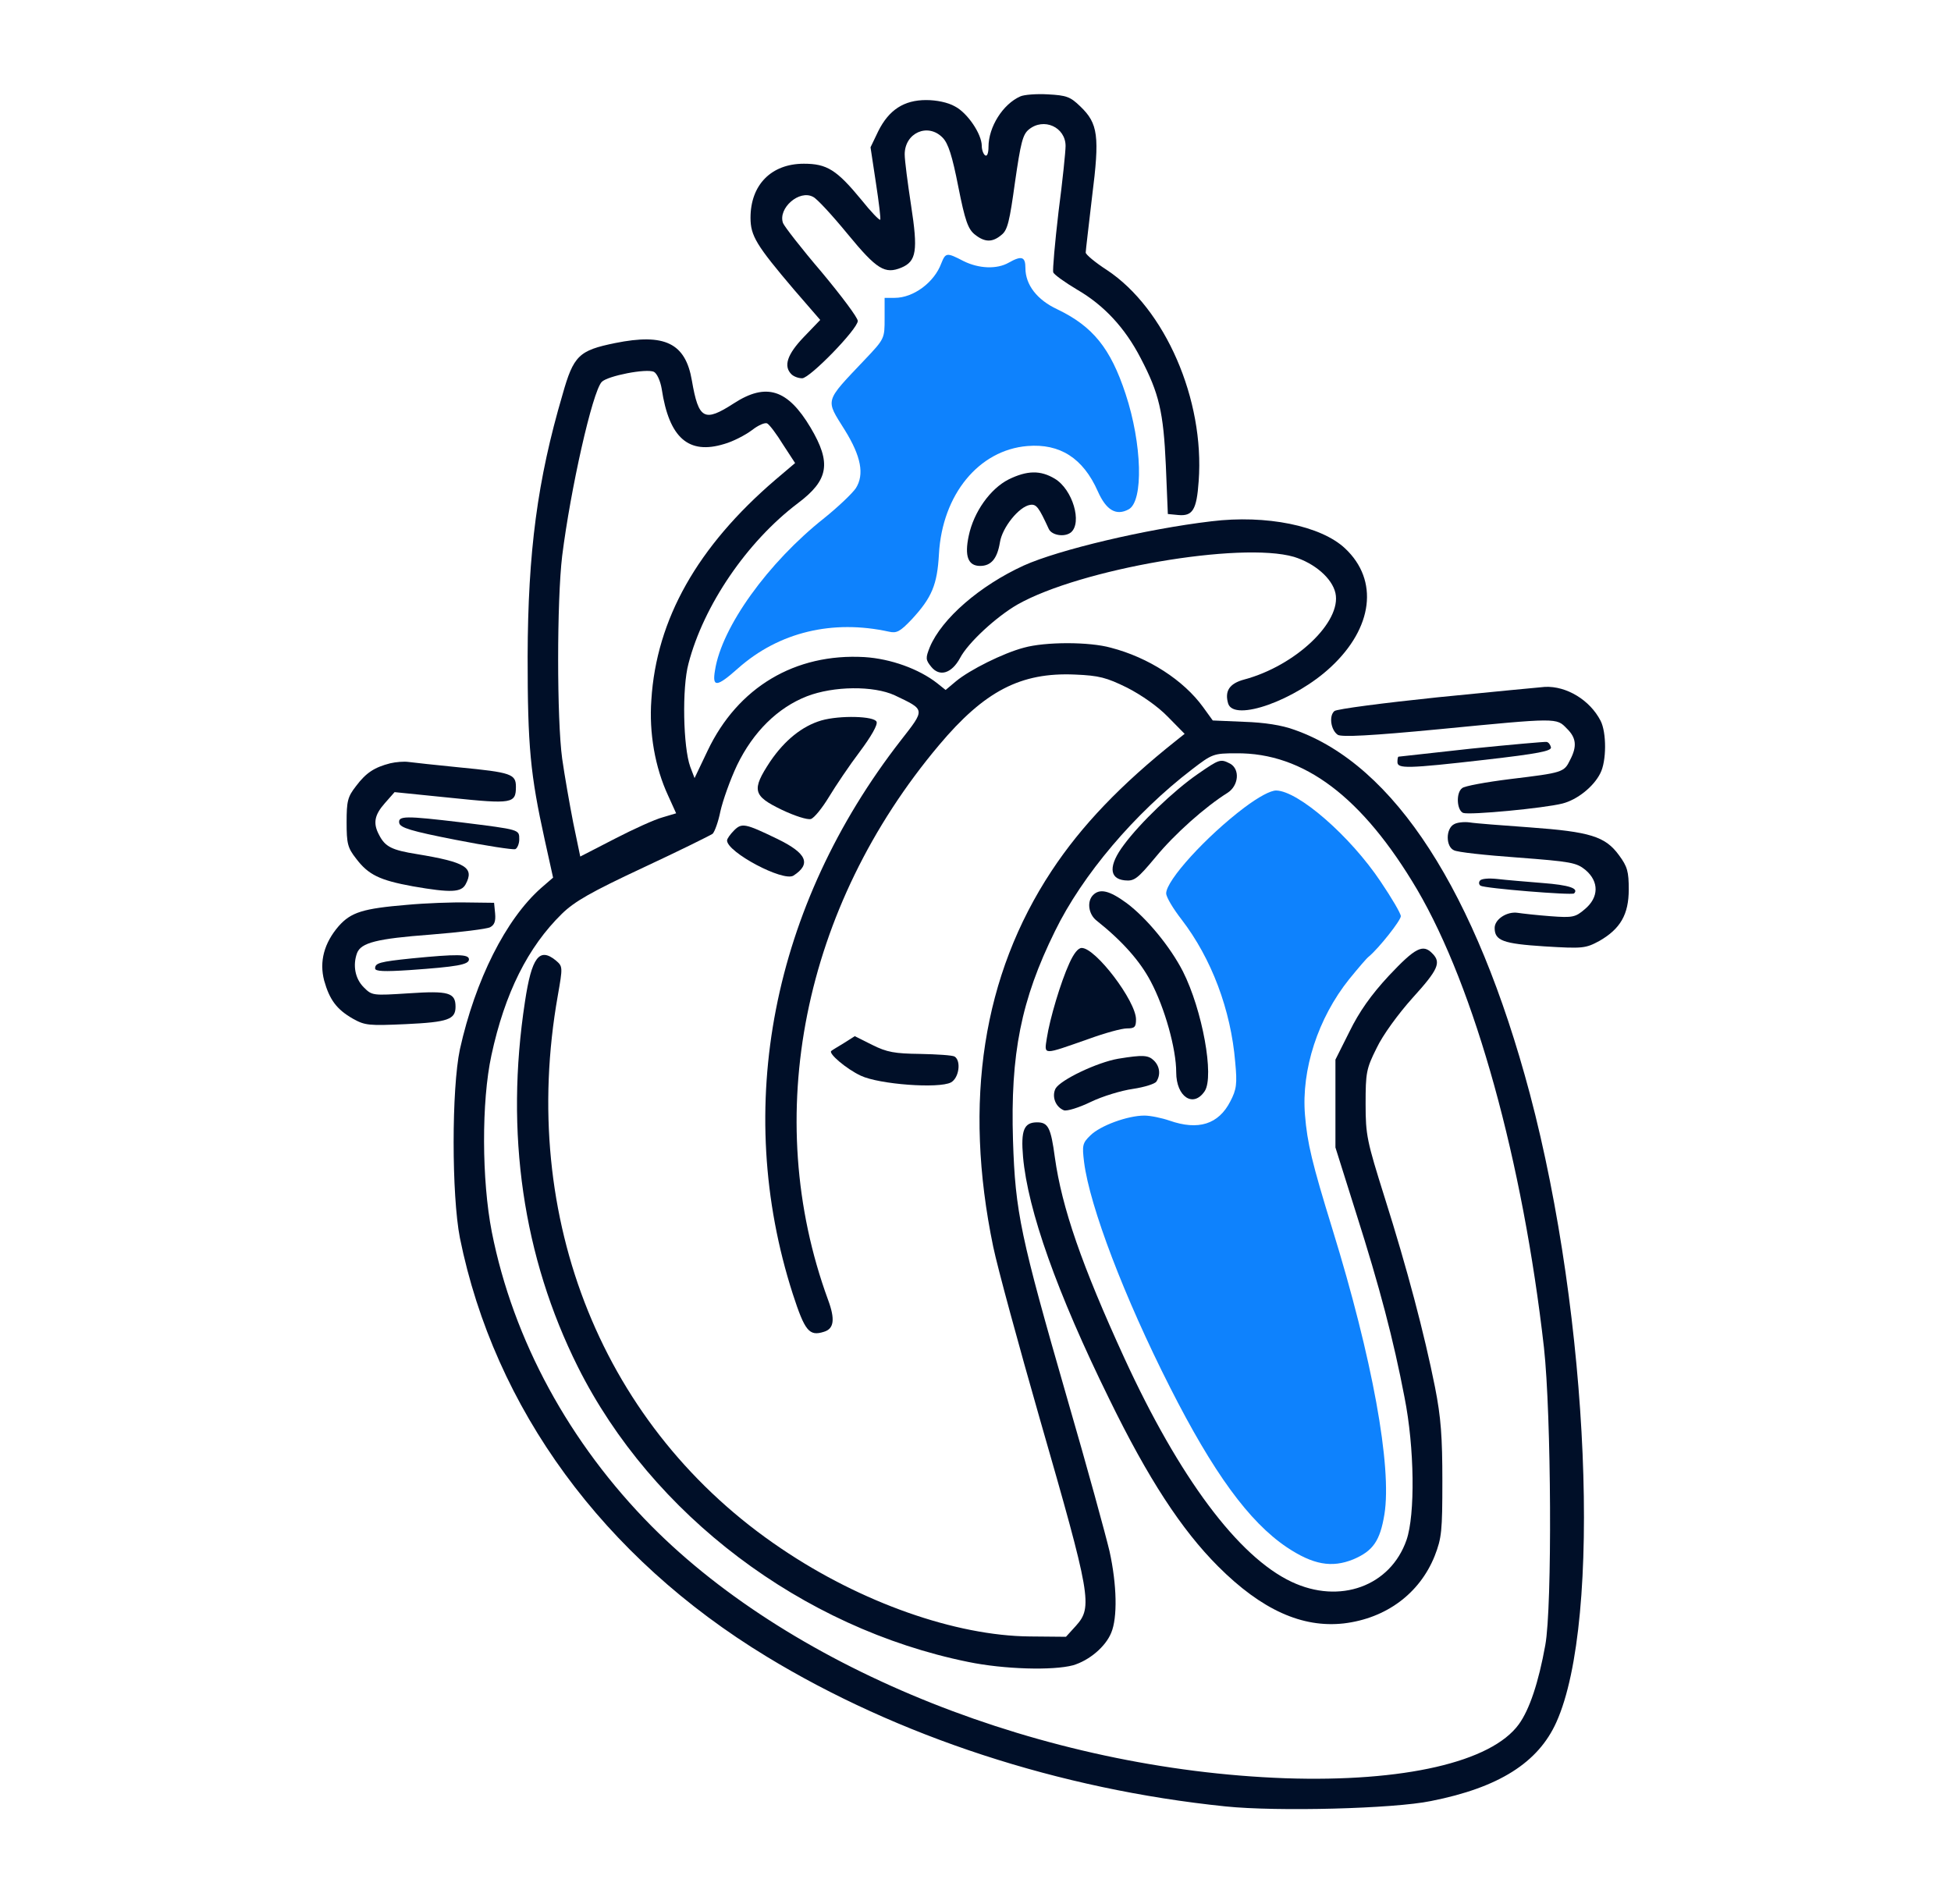
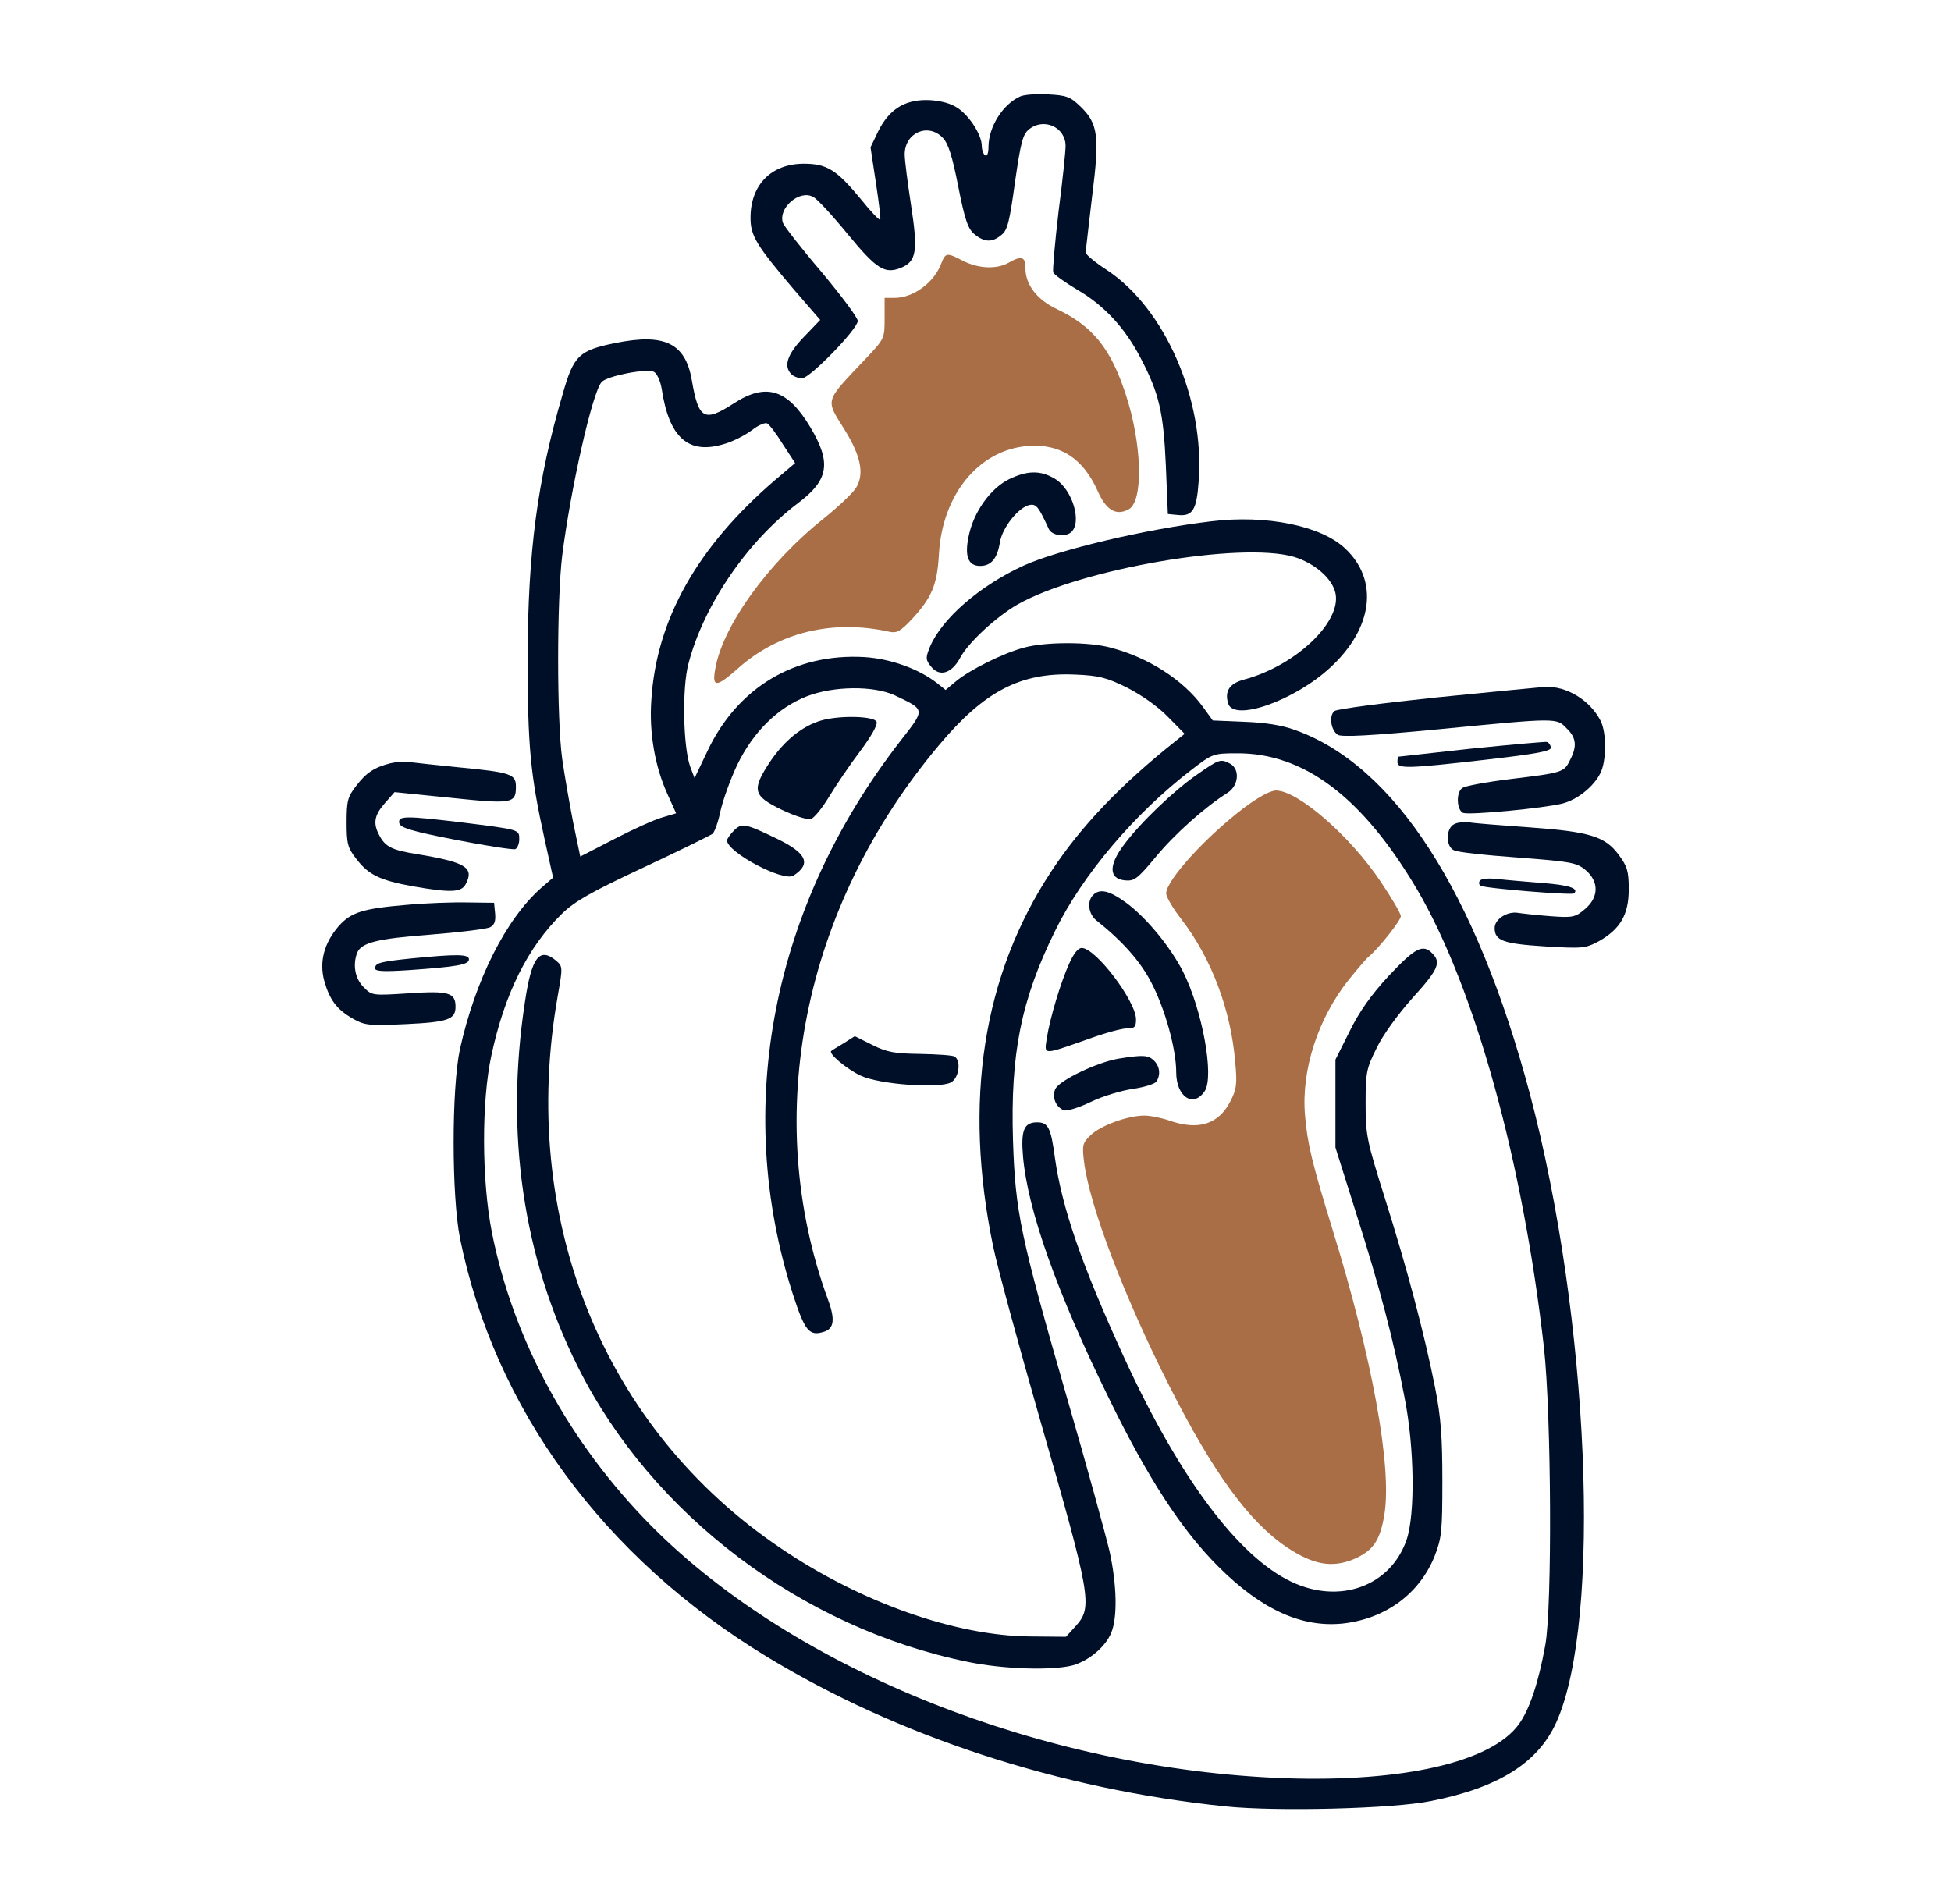
<svg xmlns="http://www.w3.org/2000/svg" width="41" height="40" viewBox="0 0 41 40" fill="none">
  <path d="M21.442 2.026C21.076 2.188 20.773 2.667 20.773 3.089C20.773 3.216 20.745 3.294 20.703 3.265C20.668 3.244 20.632 3.153 20.632 3.068C20.632 2.815 20.329 2.371 20.069 2.237C19.921 2.152 19.681 2.103 19.463 2.103C18.998 2.103 18.681 2.307 18.456 2.758L18.294 3.096L18.407 3.843C18.47 4.252 18.512 4.604 18.498 4.618C18.477 4.632 18.301 4.449 18.104 4.202C17.582 3.568 17.378 3.441 16.892 3.441C16.209 3.441 15.772 3.885 15.772 4.576C15.772 4.956 15.892 5.153 16.688 6.09L17.237 6.724L16.892 7.083C16.54 7.45 16.462 7.696 16.631 7.865C16.681 7.914 16.779 7.95 16.857 7.95C17.019 7.95 18.026 6.914 18.026 6.745C18.026 6.675 17.681 6.217 17.265 5.717C16.843 5.224 16.483 4.759 16.455 4.688C16.343 4.378 16.8 3.977 17.089 4.139C17.167 4.174 17.491 4.526 17.815 4.921C18.428 5.667 18.597 5.766 18.942 5.625C19.259 5.491 19.294 5.273 19.146 4.315C19.076 3.857 19.012 3.371 19.012 3.244C19.012 2.793 19.498 2.575 19.808 2.892C19.928 3.012 20.012 3.279 20.139 3.927C20.28 4.639 20.344 4.815 20.485 4.928C20.696 5.097 20.858 5.097 21.048 4.935C21.175 4.836 21.217 4.646 21.33 3.829C21.45 2.998 21.492 2.829 21.619 2.723C21.936 2.462 22.393 2.674 22.393 3.068C22.393 3.181 22.33 3.801 22.245 4.449C22.168 5.104 22.119 5.674 22.133 5.724C22.154 5.773 22.379 5.935 22.64 6.09C23.197 6.414 23.64 6.886 23.971 7.527C24.359 8.267 24.45 8.661 24.5 9.781L24.542 10.803L24.76 10.824C25.063 10.852 25.148 10.718 25.19 10.112C25.317 8.4 24.485 6.484 23.26 5.674C23.02 5.519 22.816 5.35 22.816 5.308C22.816 5.266 22.88 4.738 22.95 4.132C23.112 2.857 23.077 2.596 22.703 2.237C22.492 2.033 22.415 2.004 22.02 1.983C21.781 1.969 21.52 1.99 21.442 2.026Z" fill="#000F28" />
-   <path d="M19.781 5.535C19.633 5.936 19.196 6.26 18.802 6.26H18.59V6.69C18.59 7.113 18.59 7.12 18.182 7.55C17.315 8.465 17.344 8.381 17.752 9.036C18.097 9.592 18.168 9.973 17.985 10.261C17.907 10.374 17.611 10.656 17.322 10.888C16.139 11.825 15.167 13.178 15.026 14.086C14.963 14.453 15.061 14.446 15.512 14.044C16.372 13.283 17.498 13.016 18.682 13.276C18.844 13.312 18.914 13.276 19.161 13.016C19.584 12.558 19.696 12.29 19.732 11.642C19.802 10.395 20.57 9.458 21.591 9.374C22.274 9.318 22.761 9.628 23.07 10.325C23.247 10.726 23.458 10.846 23.718 10.705C24.035 10.536 24 9.325 23.655 8.282C23.338 7.317 22.965 6.859 22.218 6.5C21.795 6.303 21.549 5.986 21.549 5.634C21.549 5.394 21.471 5.366 21.197 5.521C20.95 5.662 20.57 5.648 20.246 5.486C19.893 5.302 19.872 5.309 19.781 5.535Z" fill="#0E82FD" />
+   <path d="M19.781 5.535C19.633 5.936 19.196 6.26 18.802 6.26H18.59V6.69C18.59 7.113 18.59 7.12 18.182 7.55C17.315 8.465 17.344 8.381 17.752 9.036C18.097 9.592 18.168 9.973 17.985 10.261C17.907 10.374 17.611 10.656 17.322 10.888C16.139 11.825 15.167 13.178 15.026 14.086C14.963 14.453 15.061 14.446 15.512 14.044C16.372 13.283 17.498 13.016 18.682 13.276C18.844 13.312 18.914 13.276 19.161 13.016C19.584 12.558 19.696 12.29 19.732 11.642C19.802 10.395 20.57 9.458 21.591 9.374C22.274 9.318 22.761 9.628 23.07 10.325C23.247 10.726 23.458 10.846 23.718 10.705C24.035 10.536 24 9.325 23.655 8.282C23.338 7.317 22.965 6.859 22.218 6.5C21.795 6.303 21.549 5.986 21.549 5.634C21.549 5.394 21.471 5.366 21.197 5.521C20.95 5.662 20.57 5.648 20.246 5.486C19.893 5.302 19.872 5.309 19.781 5.535Z" fill="#a96e46" />
  <path d="M12.927 7.21C12.166 7.365 12.053 7.471 11.821 8.295C11.293 10.091 11.095 11.598 11.088 13.796C11.088 15.698 11.145 16.276 11.447 17.649L11.623 18.445L11.37 18.664C10.63 19.319 9.989 20.594 9.665 22.052C9.489 22.883 9.489 25.116 9.665 26.018C10.391 29.603 12.68 32.731 16.111 34.816C18.865 36.492 22.26 37.605 25.754 37.965C26.839 38.077 29.29 38.014 30.072 37.852C31.502 37.57 32.326 37.042 32.706 36.197C33.672 34.055 33.397 27.694 32.15 22.989C31.016 18.734 29.304 16.078 27.205 15.339C26.937 15.24 26.571 15.184 26.141 15.17L25.486 15.142L25.282 14.86C24.873 14.296 24.134 13.817 23.345 13.613C22.894 13.486 21.964 13.486 21.514 13.613C21.084 13.726 20.379 14.078 20.09 14.318L19.872 14.501L19.696 14.36C19.309 14.057 18.717 13.845 18.168 13.81C16.709 13.726 15.505 14.444 14.871 15.776L14.596 16.353L14.505 16.114C14.357 15.705 14.329 14.458 14.469 13.944C14.786 12.726 15.695 11.387 16.766 10.577C17.414 10.091 17.477 9.732 17.033 8.985C16.554 8.182 16.104 8.034 15.42 8.478C14.8 8.879 14.681 8.816 14.54 7.999C14.406 7.21 13.969 6.999 12.927 7.21ZM13.906 8.175C14.061 9.203 14.469 9.563 15.223 9.33C15.399 9.281 15.66 9.147 15.801 9.041C15.934 8.936 16.082 8.872 16.125 8.901C16.174 8.929 16.322 9.126 16.456 9.344L16.709 9.732L16.294 10.084C14.659 11.486 13.793 13.014 13.688 14.712C13.638 15.402 13.765 16.128 14.04 16.72L14.209 17.093L13.927 17.177C13.765 17.22 13.314 17.424 12.92 17.628L12.194 18.002L12.046 17.29C11.969 16.896 11.863 16.29 11.814 15.945C11.701 15.12 11.701 12.627 11.814 11.683C11.99 10.281 12.448 8.238 12.645 8.027C12.765 7.9 13.589 7.738 13.744 7.816C13.807 7.851 13.878 8.006 13.906 8.175ZM23.683 14.451C23.986 14.606 24.331 14.846 24.542 15.064L24.895 15.423L24.718 15.564C23.556 16.487 22.725 17.354 22.098 18.305C20.654 20.495 20.238 23.144 20.872 26.201C20.964 26.645 21.408 28.272 21.852 29.822C22.929 33.562 22.965 33.773 22.612 34.168L22.401 34.4L21.64 34.393C20.084 34.379 18.097 33.682 16.421 32.548C12.68 30.033 10.891 25.616 11.722 20.925C11.828 20.319 11.828 20.312 11.68 20.185C11.335 19.904 11.173 20.115 11.032 21.052C10.609 23.813 10.99 26.419 12.145 28.73C13.701 31.836 16.85 34.217 20.344 34.928C21.098 35.084 22.126 35.112 22.549 34.999C22.887 34.9 23.232 34.611 23.352 34.316C23.486 33.999 23.472 33.308 23.317 32.604C23.239 32.273 22.845 30.829 22.429 29.399C21.443 25.976 21.337 25.482 21.288 23.968C21.232 22.151 21.457 21.016 22.169 19.572C22.746 18.389 23.845 17.093 25.05 16.17C25.472 15.846 25.5 15.832 25.979 15.832C27.402 15.818 28.635 16.755 29.783 18.699C30.995 20.77 32.002 24.405 32.446 28.321C32.601 29.73 32.622 33.773 32.474 34.576C32.333 35.358 32.143 35.929 31.918 36.239C31.34 37.035 29.494 37.457 27.008 37.373C21.943 37.19 16.709 35.112 13.694 32.076C11.969 30.336 10.785 28.166 10.335 25.891C10.123 24.806 10.116 23.151 10.327 22.179C10.609 20.869 11.095 19.904 11.807 19.206C12.074 18.945 12.419 18.748 13.518 18.234C14.272 17.882 14.927 17.558 14.976 17.523C15.019 17.48 15.096 17.269 15.139 17.051C15.188 16.832 15.343 16.389 15.491 16.078C15.829 15.381 16.343 14.874 16.956 14.634C17.52 14.416 18.358 14.409 18.802 14.613C19.45 14.923 19.45 14.895 18.928 15.564C16.223 19.044 15.399 23.27 16.66 27.194C16.914 27.976 17.005 28.089 17.315 27.99C17.526 27.927 17.555 27.73 17.4 27.314C15.991 23.461 16.871 19.065 19.731 15.663C20.689 14.522 21.45 14.127 22.591 14.177C23.098 14.198 23.253 14.24 23.683 14.451Z" fill="#000F28" />
  <path d="M17.259 15.142C16.857 15.261 16.491 15.557 16.188 16.001C15.787 16.607 15.822 16.727 16.435 17.022C16.702 17.149 16.97 17.234 17.04 17.213C17.111 17.192 17.28 16.98 17.421 16.748C17.562 16.515 17.851 16.085 18.069 15.797C18.301 15.487 18.449 15.233 18.421 15.17C18.379 15.05 17.653 15.029 17.259 15.142Z" fill="#000F28" />
  <path d="M25.169 16.269C24.669 16.614 23.957 17.297 23.619 17.755C23.295 18.185 23.302 18.467 23.634 18.502C23.838 18.523 23.901 18.474 24.289 18.009C24.683 17.53 25.324 16.959 25.796 16.663C26.029 16.515 26.064 16.17 25.852 16.05C25.648 15.945 25.627 15.952 25.169 16.269Z" fill="#000F28" />
-   <path d="M26.149 16.973C25.346 17.579 24.507 18.502 24.507 18.776C24.507 18.854 24.655 19.1 24.831 19.326C25.458 20.143 25.867 21.221 25.958 22.326C26.001 22.777 25.987 22.897 25.853 23.151C25.606 23.63 25.183 23.763 24.578 23.552C24.416 23.496 24.176 23.446 24.049 23.446C23.697 23.446 23.12 23.658 22.915 23.862C22.746 24.024 22.739 24.073 22.782 24.426C22.901 25.355 23.627 27.264 24.585 29.152C25.494 30.948 26.247 31.984 27.043 32.519C27.593 32.886 27.987 32.956 28.438 32.773C28.854 32.597 29.001 32.385 29.093 31.829C29.255 30.829 28.839 28.546 28.001 25.834C27.572 24.44 27.473 24.031 27.424 23.432C27.346 22.481 27.698 21.397 28.353 20.579C28.537 20.354 28.72 20.136 28.769 20.101C28.973 19.931 29.438 19.347 29.438 19.255C29.438 19.199 29.248 18.875 29.015 18.53C28.375 17.572 27.283 16.621 26.818 16.614C26.698 16.614 26.451 16.747 26.149 16.973Z" fill="#0E82FD" />
+   <path d="M26.149 16.973C25.346 17.579 24.507 18.502 24.507 18.776C24.507 18.854 24.655 19.1 24.831 19.326C25.458 20.143 25.867 21.221 25.958 22.326C26.001 22.777 25.987 22.897 25.853 23.151C25.606 23.63 25.183 23.763 24.578 23.552C24.416 23.496 24.176 23.446 24.049 23.446C23.697 23.446 23.12 23.658 22.915 23.862C22.746 24.024 22.739 24.073 22.782 24.426C22.901 25.355 23.627 27.264 24.585 29.152C25.494 30.948 26.247 31.984 27.043 32.519C27.593 32.886 27.987 32.956 28.438 32.773C28.854 32.597 29.001 32.385 29.093 31.829C29.255 30.829 28.839 28.546 28.001 25.834C27.572 24.44 27.473 24.031 27.424 23.432C27.346 22.481 27.698 21.397 28.353 20.579C28.537 20.354 28.72 20.136 28.769 20.101C28.973 19.931 29.438 19.347 29.438 19.255C29.438 19.199 29.248 18.875 29.015 18.53C28.375 17.572 27.283 16.621 26.818 16.614C26.698 16.614 26.451 16.747 26.149 16.973Z" fill="#a96e46" />
  <path d="M15.427 17.452C15.343 17.537 15.279 17.628 15.279 17.664C15.279 17.91 16.456 18.537 16.674 18.403C17.054 18.157 16.956 17.931 16.329 17.628C15.66 17.305 15.589 17.29 15.427 17.452Z" fill="#000F28" />
  <path d="M22.971 18.811C22.838 18.945 22.873 19.212 23.042 19.346C23.584 19.776 23.958 20.199 24.183 20.628C24.479 21.185 24.718 22.044 24.718 22.537C24.718 23.052 25.078 23.291 25.317 22.932C25.521 22.622 25.268 21.227 24.859 20.417C24.592 19.896 24.099 19.297 23.676 18.98C23.31 18.712 23.112 18.67 22.971 18.811Z" fill="#000F28" />
  <path d="M22.471 20.247C22.288 20.649 22.062 21.409 21.999 21.818C21.943 22.184 21.901 22.177 22.887 21.832C23.218 21.712 23.57 21.614 23.683 21.614C23.845 21.614 23.873 21.585 23.873 21.424C23.873 21.043 23.027 19.923 22.732 19.923C22.654 19.923 22.563 20.043 22.471 20.247Z" fill="#000F28" />
  <path d="M29.191 20.502C28.811 20.911 28.564 21.263 28.36 21.679L28.064 22.27V23.193V24.116L28.501 25.504C28.994 27.053 29.283 28.152 29.515 29.364C29.727 30.427 29.741 31.836 29.558 32.365C29.22 33.337 28.156 33.724 27.142 33.245C26.021 32.717 24.782 31.054 23.627 28.54C22.732 26.588 22.316 25.384 22.168 24.327C22.084 23.7 22.027 23.588 21.795 23.588C21.52 23.588 21.45 23.75 21.499 24.313C21.598 25.433 22.211 27.166 23.309 29.399C24.127 31.076 24.831 32.153 25.599 32.921C26.515 33.837 27.367 34.217 28.24 34.119C29.128 34.013 29.832 33.492 30.149 32.703C30.297 32.322 30.311 32.181 30.311 31.125C30.311 30.209 30.283 29.794 30.156 29.152C29.931 28.026 29.572 26.666 29.1 25.173C28.726 23.982 28.698 23.862 28.698 23.2C28.698 22.545 28.712 22.461 28.931 22.024C29.058 21.756 29.381 21.312 29.684 20.974C30.227 20.376 30.29 20.228 30.1 20.038C29.903 19.833 29.741 19.918 29.191 20.502Z" fill="#000F28" />
  <path d="M17.73 21.925C17.603 22.002 17.484 22.073 17.47 22.087C17.399 22.136 17.787 22.467 18.09 22.608C18.477 22.791 19.731 22.883 19.984 22.749C20.153 22.657 20.203 22.298 20.062 22.206C20.02 22.178 19.689 22.157 19.336 22.15C18.801 22.143 18.639 22.115 18.329 21.96L17.963 21.777L17.73 21.925Z" fill="#000F28" />
  <path d="M23.499 22.251C23.055 22.328 22.288 22.694 22.182 22.878C22.098 23.047 22.182 23.265 22.358 23.335C22.422 23.357 22.675 23.279 22.922 23.159C23.168 23.04 23.563 22.92 23.809 22.885C24.049 22.849 24.274 22.779 24.302 22.73C24.394 22.589 24.373 22.413 24.253 22.293C24.133 22.173 24.021 22.166 23.499 22.251Z" fill="#000F28" />
  <path d="M21.196 10.076C20.809 10.273 20.463 10.759 20.358 11.26C20.266 11.689 20.344 11.894 20.597 11.894C20.83 11.894 20.957 11.739 21.013 11.4C21.062 11.084 21.415 10.647 21.647 10.611C21.781 10.59 21.83 10.661 22.041 11.119C22.105 11.252 22.372 11.295 22.506 11.189C22.746 10.985 22.541 10.287 22.168 10.062C21.865 9.879 21.584 9.886 21.196 10.076Z" fill="#000F28" />
  <path d="M25.458 10.956C24.084 11.118 22.246 11.555 21.513 11.886C20.59 12.309 19.794 12.999 19.541 13.598C19.449 13.83 19.449 13.865 19.569 14.013C19.745 14.232 19.999 14.154 20.175 13.83C20.344 13.506 20.943 12.957 21.386 12.703C22.711 11.956 26.071 11.379 27.191 11.703C27.628 11.837 27.994 12.154 28.064 12.464C28.198 13.069 27.226 13.992 26.148 14.281C25.831 14.366 25.733 14.527 25.81 14.788C25.937 15.176 27.219 14.718 27.966 14.02C28.853 13.196 28.98 12.196 28.268 11.527C27.761 11.048 26.606 10.815 25.458 10.956Z" fill="#000F28" />
  <path d="M30.213 14.655C29.072 14.774 28.093 14.901 28.043 14.944C27.924 15.042 27.966 15.345 28.114 15.444C28.198 15.493 28.797 15.465 30.262 15.324C32.735 15.084 32.707 15.084 32.925 15.31C33.129 15.507 33.143 15.69 32.995 15.972C32.869 16.233 32.84 16.24 31.742 16.373C31.227 16.437 30.77 16.521 30.727 16.564C30.593 16.662 30.614 17.029 30.748 17.085C30.889 17.134 32.446 16.986 32.833 16.888C33.143 16.81 33.489 16.535 33.629 16.254C33.763 16 33.763 15.394 33.636 15.148C33.411 14.711 32.918 14.415 32.467 14.436C32.368 14.443 31.354 14.542 30.213 14.655Z" fill="#000F28" />
  <path d="M30.917 15.734C30.086 15.826 29.395 15.903 29.388 15.903C29.374 15.91 29.367 15.96 29.367 16.016C29.367 16.157 29.564 16.157 31.22 15.967C32.326 15.84 32.608 15.784 32.593 15.706C32.579 15.65 32.544 15.6 32.502 15.593C32.467 15.586 31.748 15.65 30.917 15.734Z" fill="#000F28" />
  <path d="M8.2 16.042C7.869 16.127 7.693 16.24 7.482 16.521C7.305 16.747 7.284 16.838 7.284 17.282C7.284 17.726 7.305 17.817 7.482 18.043C7.742 18.388 7.982 18.501 8.679 18.628C9.482 18.768 9.693 18.754 9.785 18.585C9.975 18.233 9.785 18.12 8.764 17.951C8.235 17.867 8.094 17.796 7.968 17.55C7.834 17.303 7.869 17.127 8.087 16.881L8.292 16.648L9.475 16.768C10.764 16.902 10.842 16.888 10.842 16.535C10.842 16.268 10.743 16.233 9.644 16.127C9.158 16.078 8.686 16.028 8.587 16.014C8.489 16 8.32 16.014 8.2 16.042Z" fill="#000F28" />
  <path d="M8.39 17.298C8.411 17.396 8.636 17.467 9.573 17.65C10.214 17.777 10.778 17.861 10.827 17.847C10.869 17.833 10.912 17.734 10.912 17.643C10.912 17.431 10.933 17.439 9.7 17.284C8.517 17.143 8.362 17.143 8.39 17.298Z" fill="#000F28" />
  <path d="M30.551 17.326C30.473 17.368 30.424 17.481 30.424 17.601C30.424 17.727 30.473 17.833 30.551 17.868C30.614 17.91 31.22 17.974 31.896 18.023C33.016 18.108 33.129 18.129 33.319 18.284C33.608 18.53 33.601 18.861 33.305 19.108C33.108 19.277 33.051 19.291 32.586 19.256C32.305 19.235 31.995 19.2 31.896 19.185C31.671 19.15 31.41 19.319 31.41 19.502C31.41 19.77 31.586 19.834 32.46 19.89C33.263 19.939 33.319 19.932 33.608 19.777C34.051 19.523 34.228 19.221 34.228 18.692C34.228 18.319 34.2 18.213 34.023 17.974C33.735 17.579 33.418 17.481 32.15 17.389C31.572 17.347 31.001 17.305 30.882 17.284C30.769 17.269 30.614 17.284 30.551 17.326Z" fill="#000F28" />
  <path d="M31.1 18.509C31.072 18.544 31.079 18.593 31.114 18.615C31.205 18.671 33.03 18.819 33.079 18.777C33.185 18.671 32.974 18.601 32.417 18.558C32.072 18.53 31.649 18.495 31.473 18.474C31.283 18.453 31.128 18.467 31.1 18.509Z" fill="#000F28" />
  <path d="M8.552 19.017C7.629 19.094 7.376 19.171 7.115 19.467C6.812 19.82 6.707 20.207 6.812 20.608C6.925 21.01 7.073 21.214 7.418 21.411C7.672 21.552 7.749 21.559 8.531 21.524C9.418 21.482 9.573 21.425 9.573 21.158C9.573 20.862 9.426 20.82 8.594 20.876C7.827 20.925 7.819 20.925 7.643 20.749C7.46 20.566 7.411 20.284 7.503 20.031C7.587 19.812 7.918 19.728 9.045 19.643C9.665 19.594 10.229 19.524 10.299 19.488C10.391 19.439 10.419 19.362 10.405 19.2L10.383 18.974L9.82 18.967C9.51 18.96 8.94 18.981 8.552 19.017Z" fill="#000F28" />
  <path d="M8.657 20.142C7.974 20.212 7.883 20.24 7.883 20.353C7.883 20.416 8.073 20.423 8.608 20.388C9.601 20.318 9.855 20.275 9.855 20.163C9.855 20.05 9.601 20.05 8.657 20.142Z" fill="#000F28" />
</svg>
